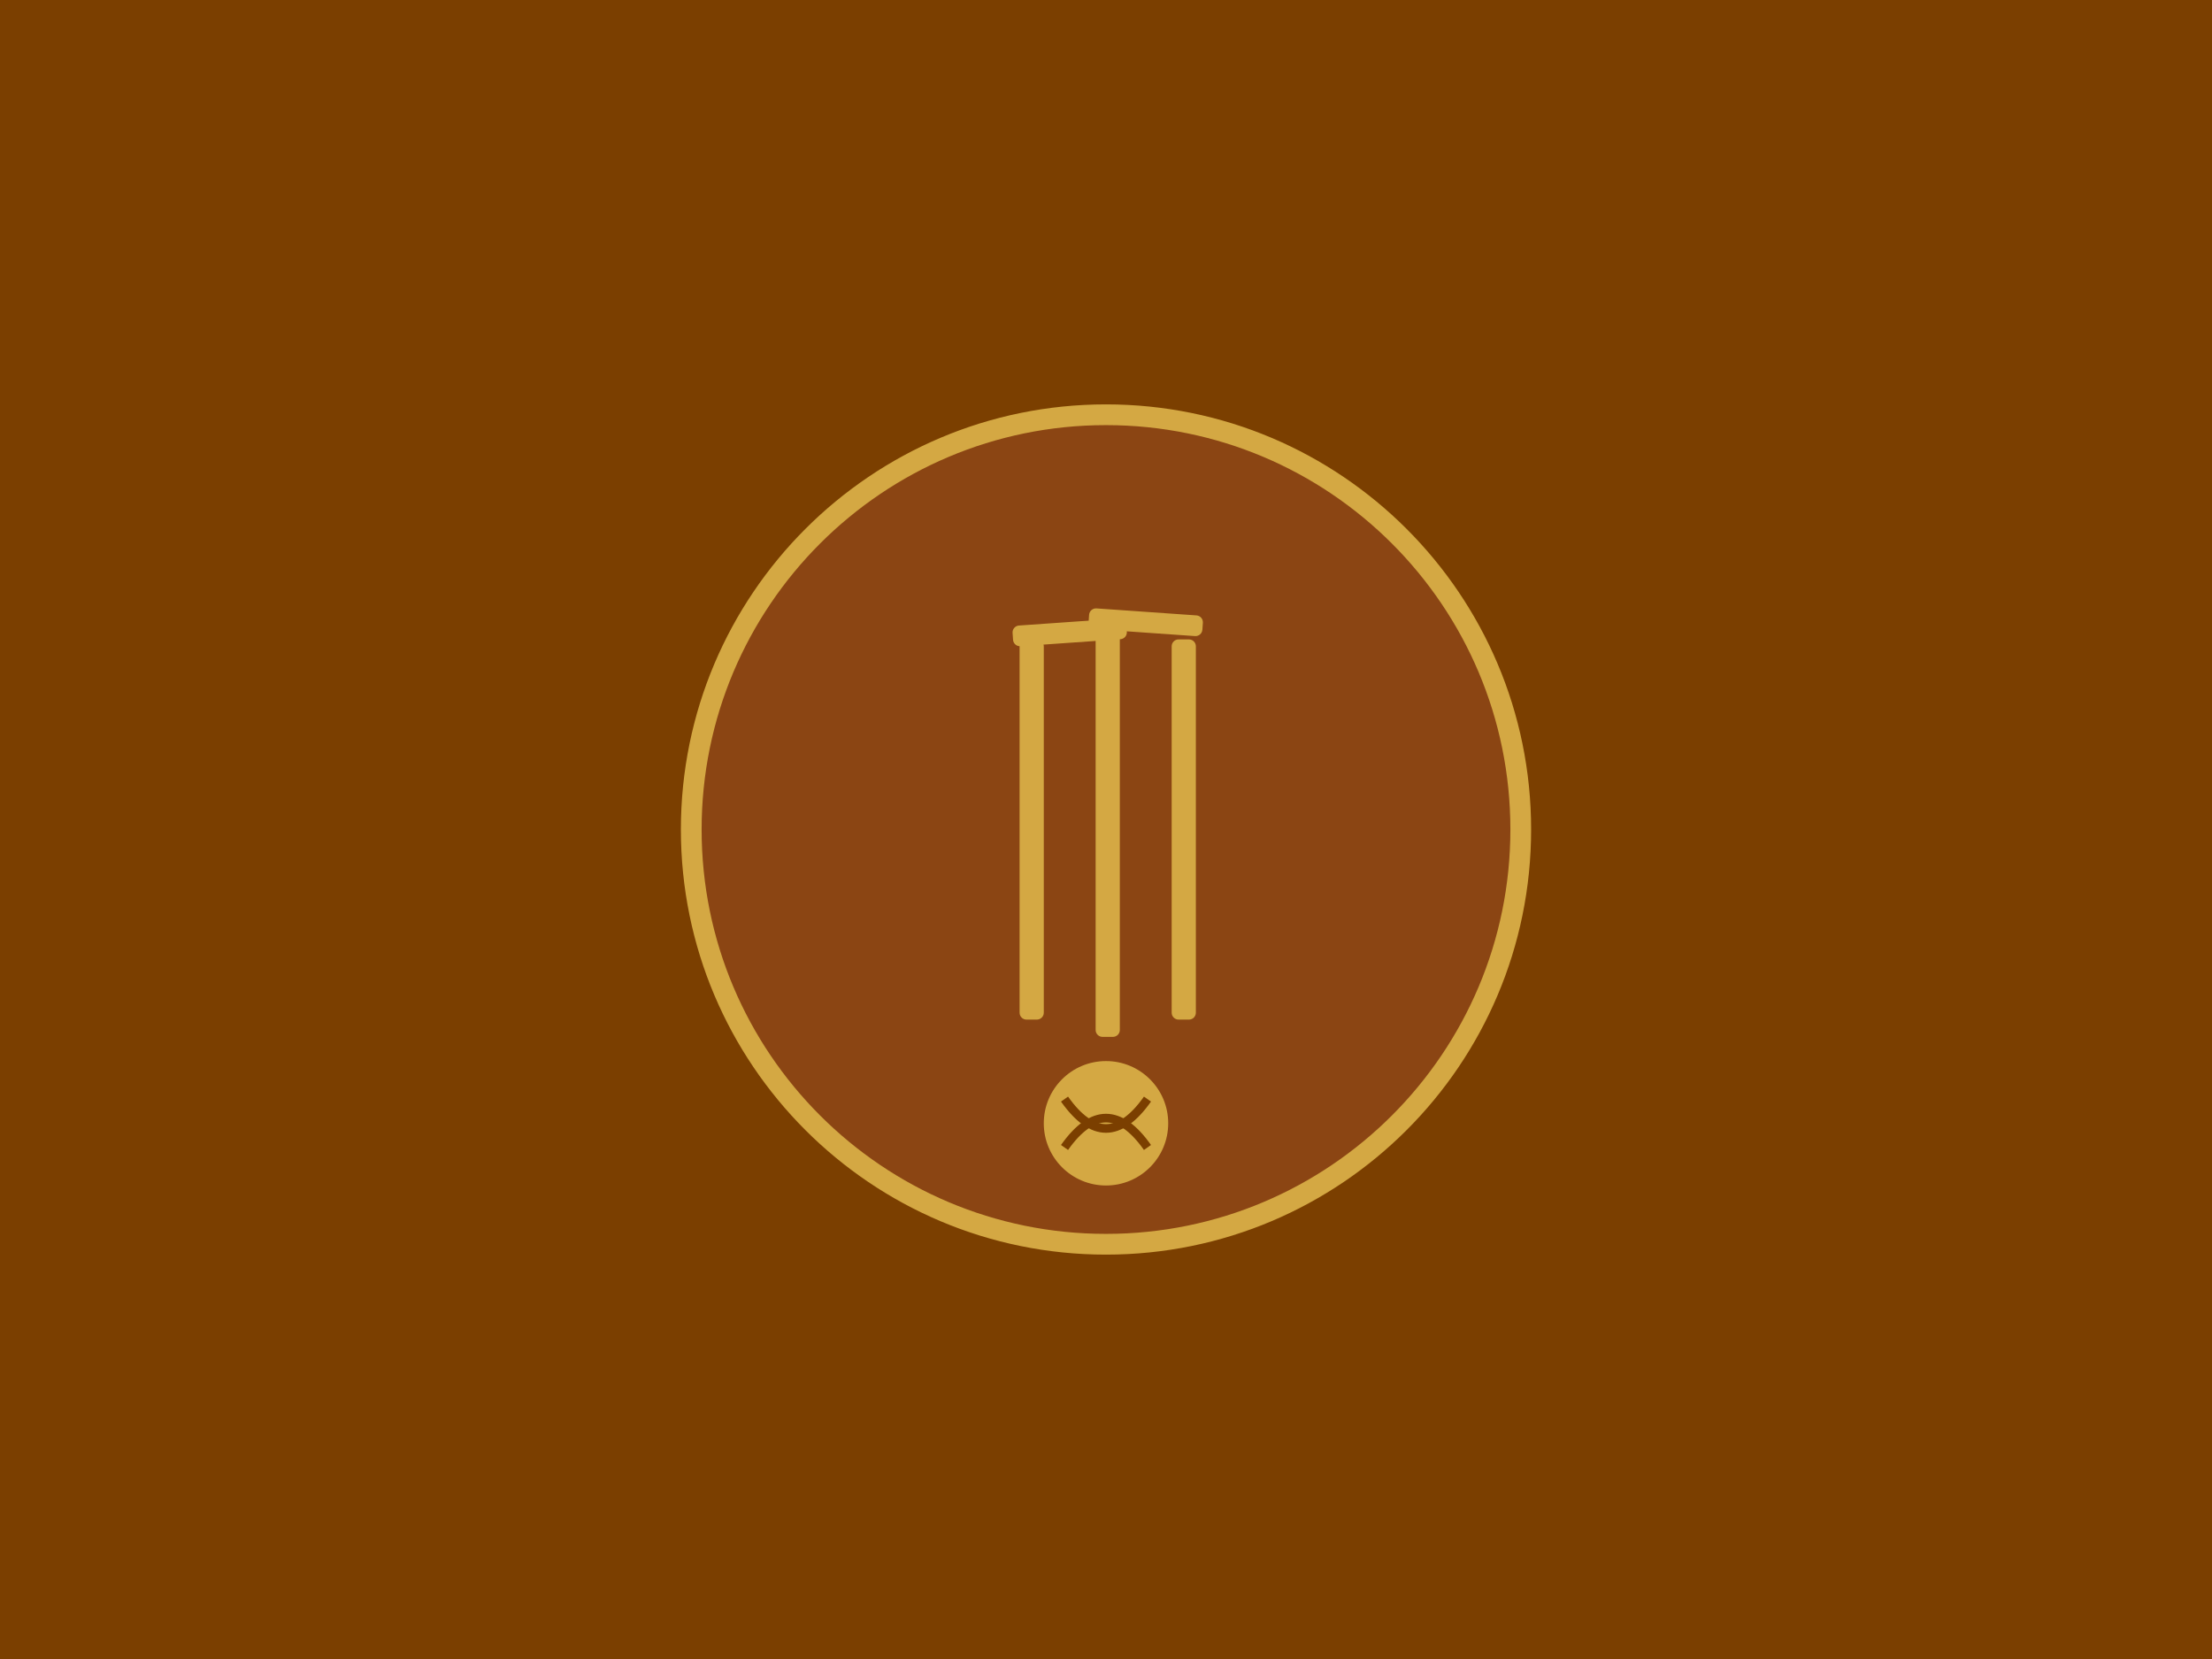
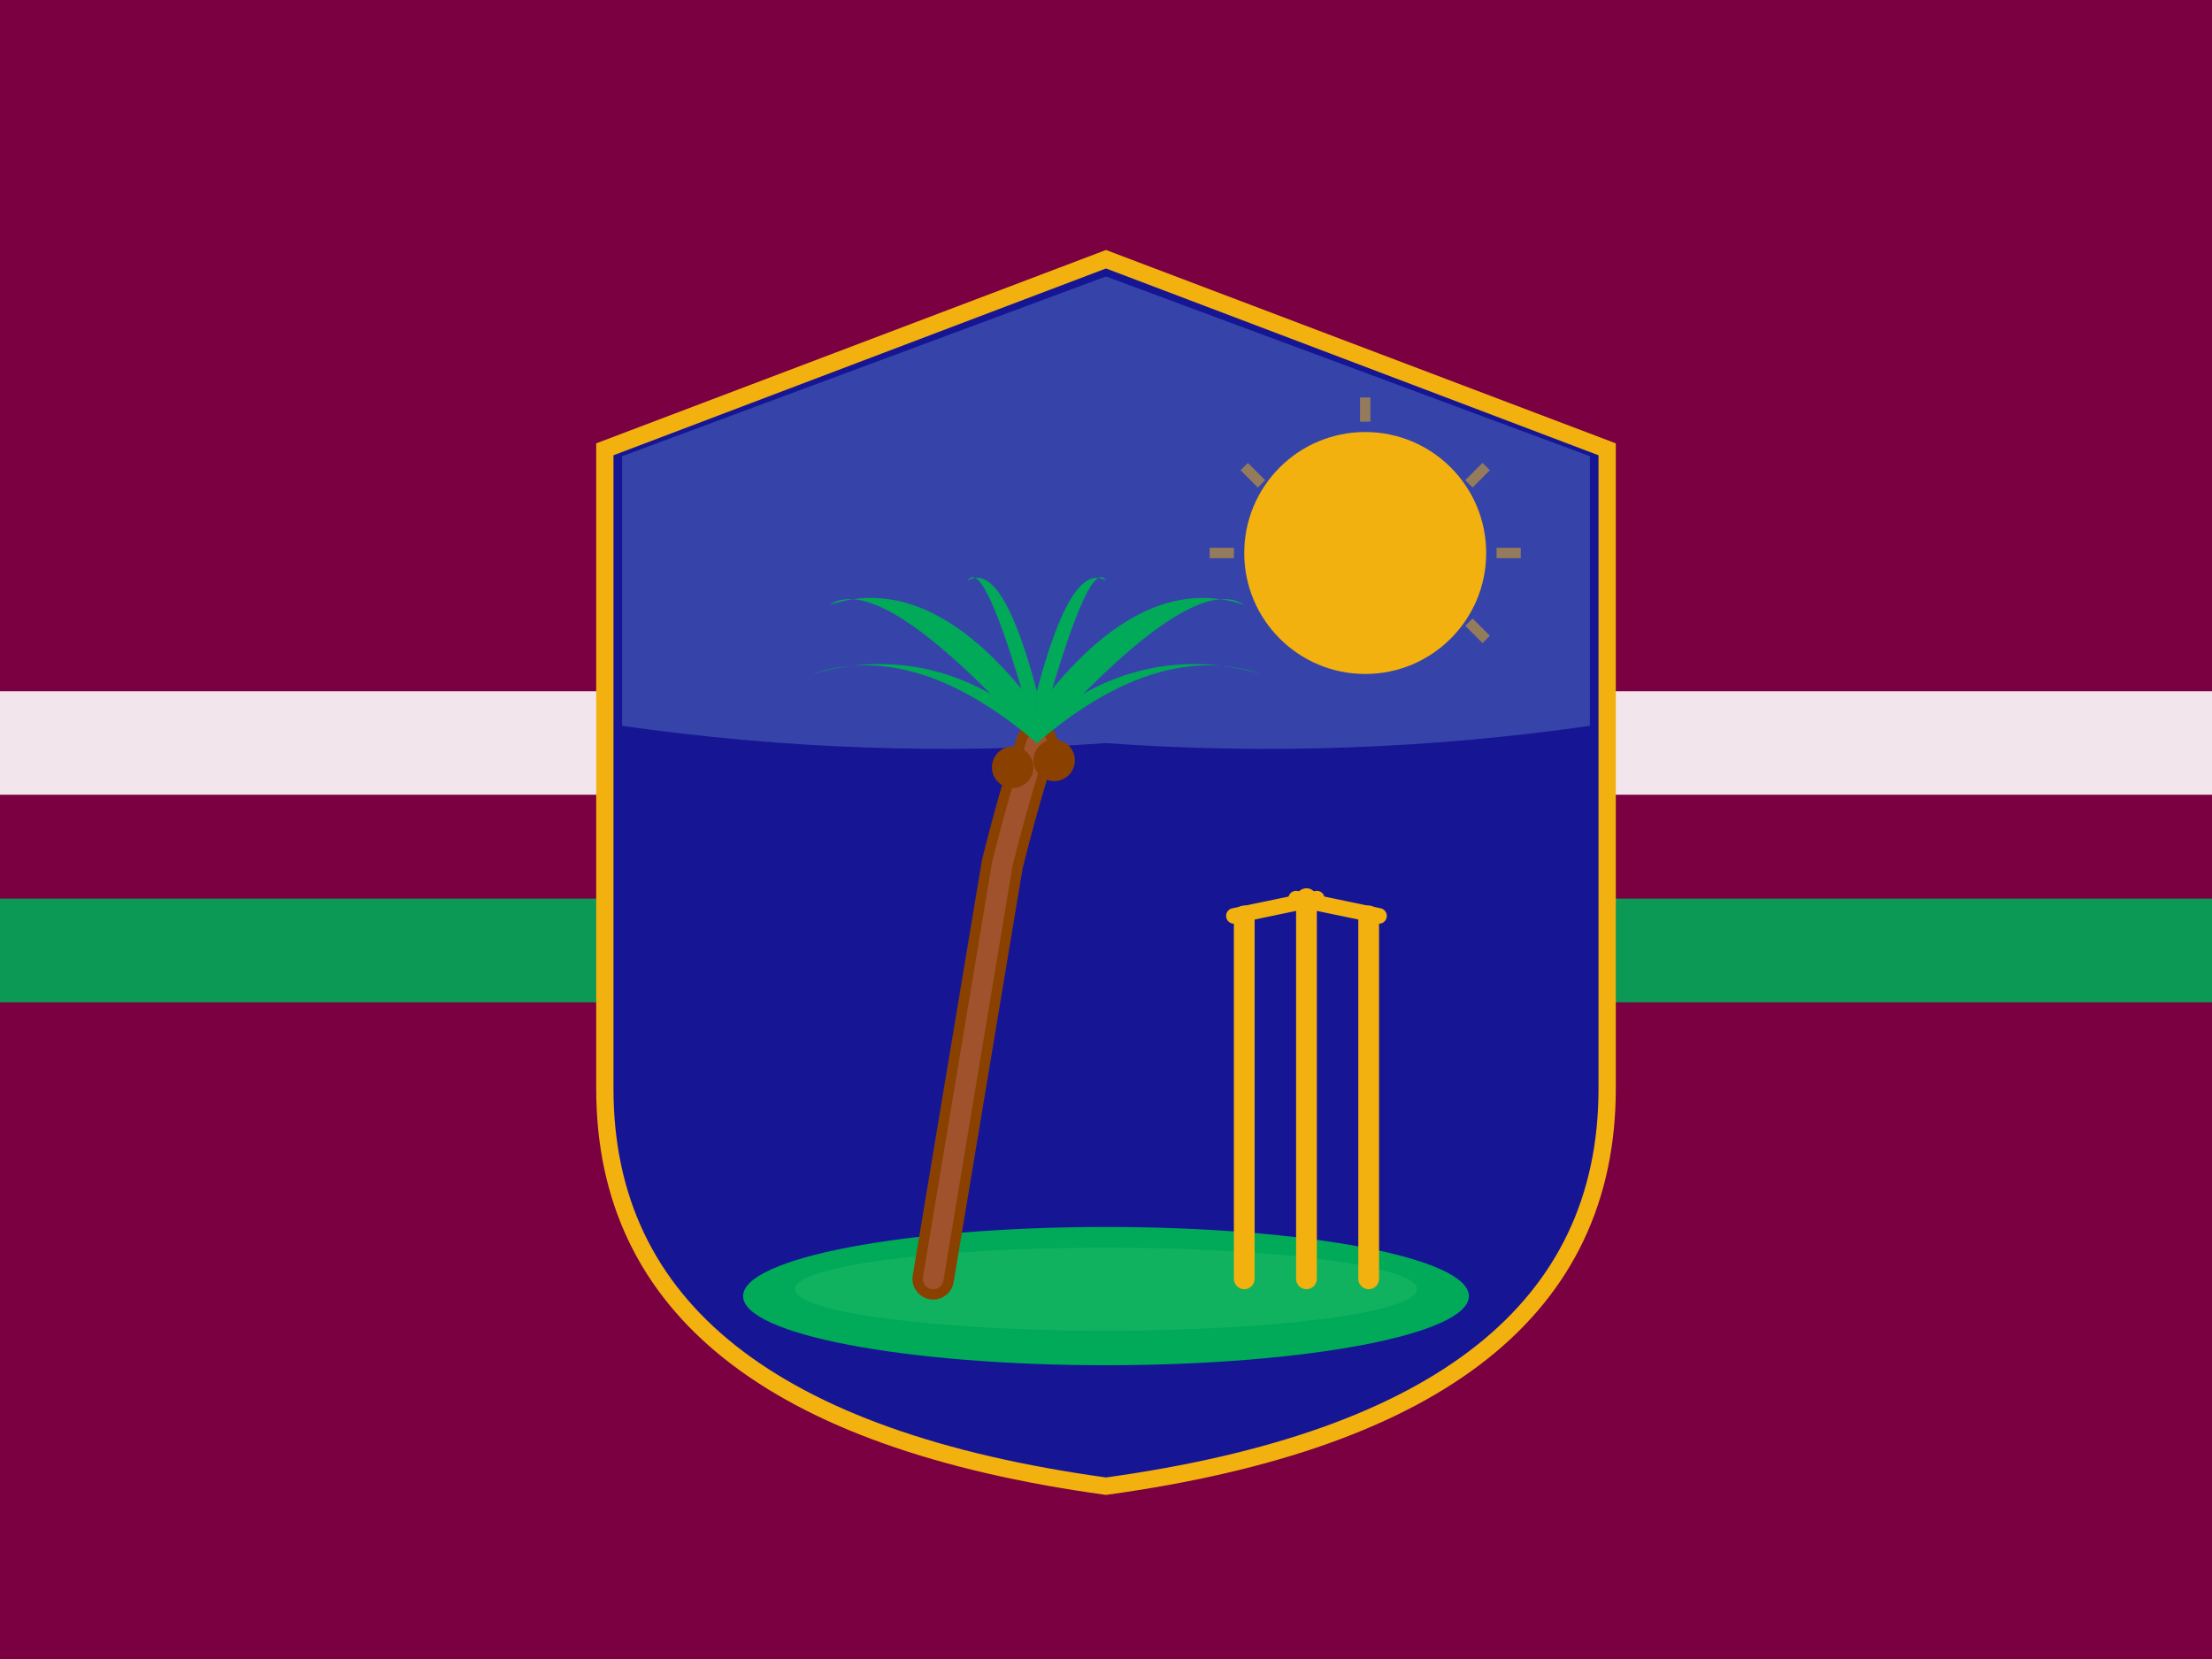
<svg xmlns="http://www.w3.org/2000/svg" viewBox="0 0 640 480">
-   <rect width="640" height="480" fill="#7B3F00" />
-   <circle cx="320" cy="240" r="120" fill="#8B4513" stroke="#D4A843" stroke-width="6" />
-   <rect x="295" y="185" width="7" height="110" rx="2" fill="#D4A843" />
-   <rect x="317" y="180" width="7" height="120" rx="2" fill="#D4A843" />
-   <rect x="339" y="185" width="7" height="110" rx="2" fill="#D4A843" />
-   <rect x="293" y="180" width="33" height="6" rx="2" fill="#D4A843" transform="rotate(-4,309,183)" />
-   <rect x="315" y="177" width="33" height="6" rx="2" fill="#D4A843" transform="rotate(4,331,180)" />
-   <circle cx="320" cy="325" r="18" fill="#D4A843" />
-   <path d="M308,318 Q320,335 332,318" fill="none" stroke="#7B3F00" stroke-width="2.5" />
-   <path d="M308,332 Q320,315 332,332" fill="none" stroke="#7B3F00" stroke-width="2.5" />
+   <rect width="640" height="480" fill="#7B0041" />
+   <rect x="0" y="200" width="640" height="30" fill="#fff" opacity="0.9" />
+   <rect x="0" y="230" width="640" height="30" fill="#7B0041" />
+   <rect x="0" y="260" width="640" height="30" fill="#00AA58" opacity="0.9" />
+   <path d="M320,75 L465,130 L465,315 Q465,410 320,430 Q175,410 175,315 L175,130 Z" fill="#161695" stroke="#F2B10E" stroke-width="5" />
+   <path d="M320,80 L460,132 L460,210 Q390,220 320,215 Q250,220 180,210 L180,132 Z" fill="#97D0E9" opacity="0.25" />
+   <circle cx="395" cy="160" r="35" fill="#F2B10E" />
+   <g stroke="#F2B10E" stroke-width="3" opacity="0.5">
+     <line x1="395" y1="115" x2="395" y2="122" />
+     <line x1="430" y1="135" x2="425" y2="140" />
+     <line x1="440" y1="160" x2="433" y2="160" />
+     <line x1="430" y1="185" x2="425" y2="180" />
+     <line x1="360" y1="135" x2="365" y2="140" />
+     <line x1="350" y1="160" x2="357" y2="160" />
+   </g>
+   <ellipse cx="320" cy="375" rx="105" ry="20" fill="#00AA58" />
+   <ellipse cx="320" cy="373" rx="90" ry="12" fill="#2BBF6A" opacity="0.4" />
+   <path d="M270,370 Q280,310 290,250 Q295,230 300,215" stroke="#8A4100" stroke-width="12" fill="none" stroke-linecap="round" />
+   <path d="M270,370 Q280,310 290,250 Q295,230 300,215" stroke="#A0522D" stroke-width="6" fill="none" stroke-linecap="round" />
+   <g fill="#00AA58">
+     <path d="M300,215 Q265,185 235,195 Q270,185 300,210Z" />
+     <path d="M300,215 Q335,185 365,195 Q330,185 300,210Z" />
+     <path d="M300,215 Q255,165 240,175 Q270,165 300,205Z" />
+     <path d="M300,215 Q345,165 360,175 Q330,165 300,205Z" />
+     <path d="M300,215 Q285,160 280,168 Q290,162 300,200Z" />
+     <path d="M300,215 Q315,160 320,168 Q310,162 300,200Z" />
+   </g>
+   <circle cx="293" cy="222" r="6" fill="#8A4100" />
+   <circle cx="305" cy="220" r="6" fill="#8A4100" />
+   <g stroke="#F2B10E" stroke-width="6" stroke-linecap="round">
+     <line x1="360" y1="265" x2="360" y2="370" />
+     <line x1="378" y1="260" x2="378" y2="370" />
+     <line x1="396" y1="265" x2="396" y2="370" />
+   </g>
+   <g stroke="#F2B10E" stroke-width="4.5" stroke-linecap="round">
+     <line x1="357" y1="265" x2="381" y2="260" />
+     <line x1="375" y1="260" x2="399" y2="265" />
+   </g>
</svg>
